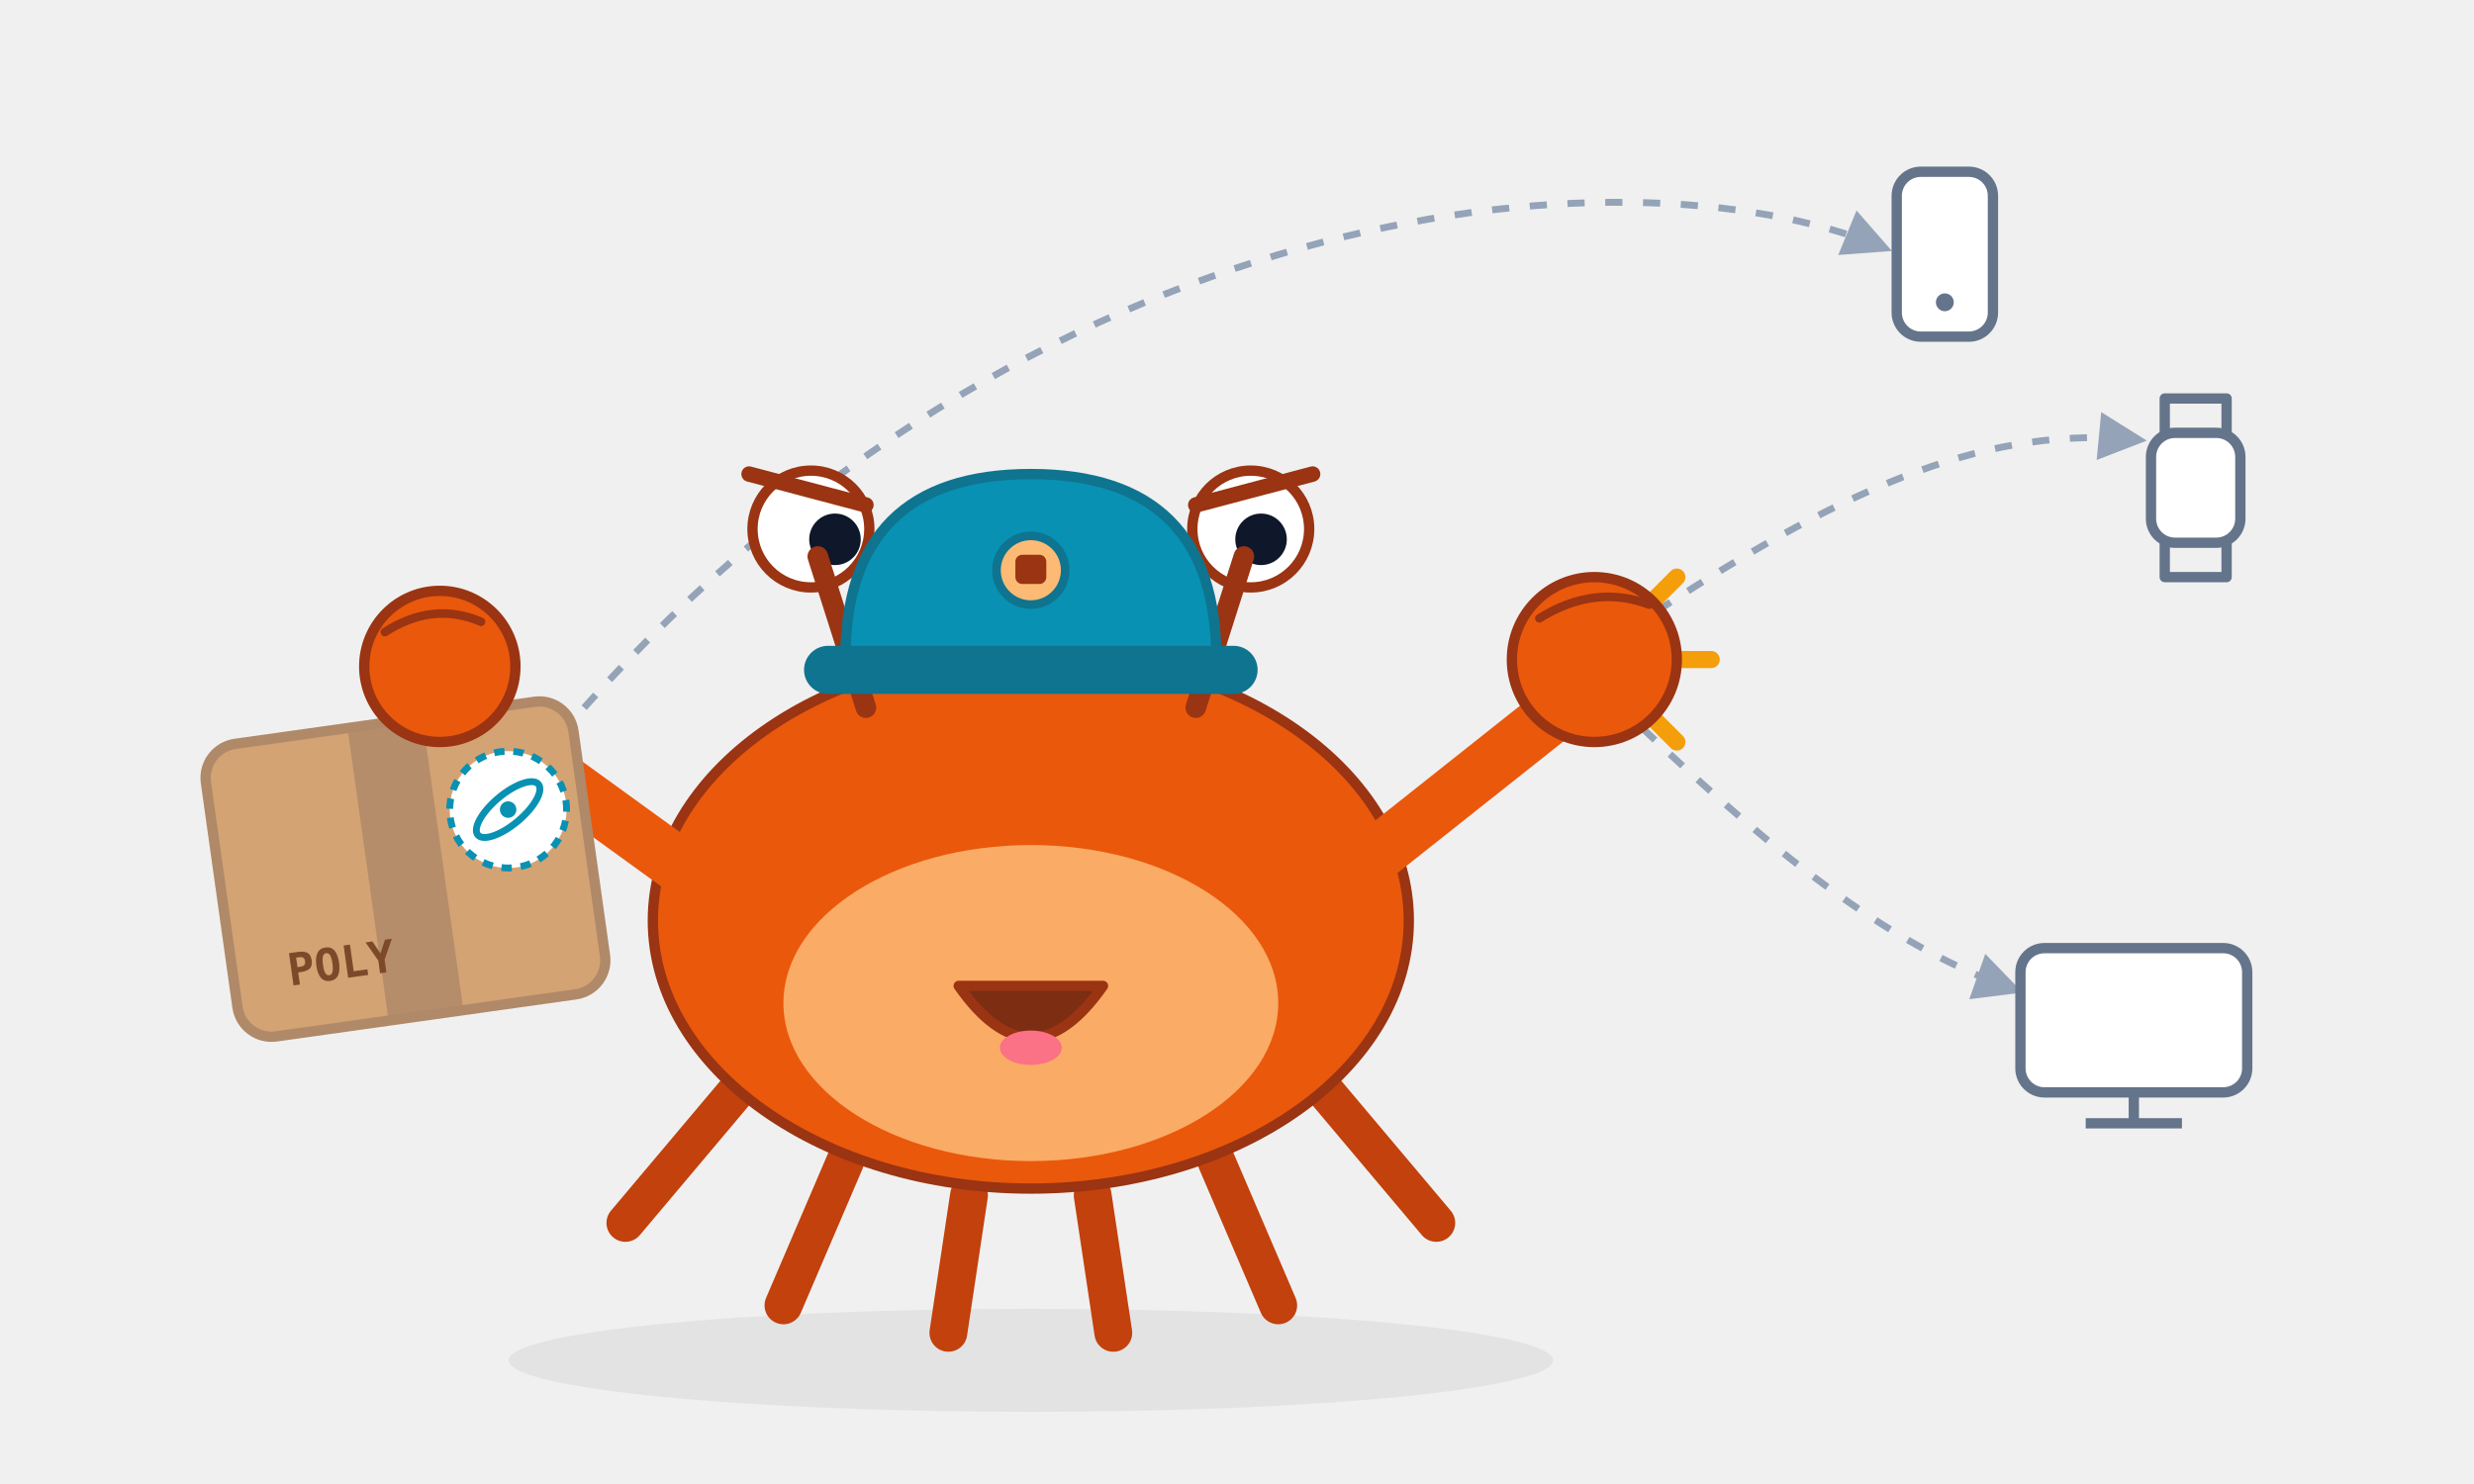
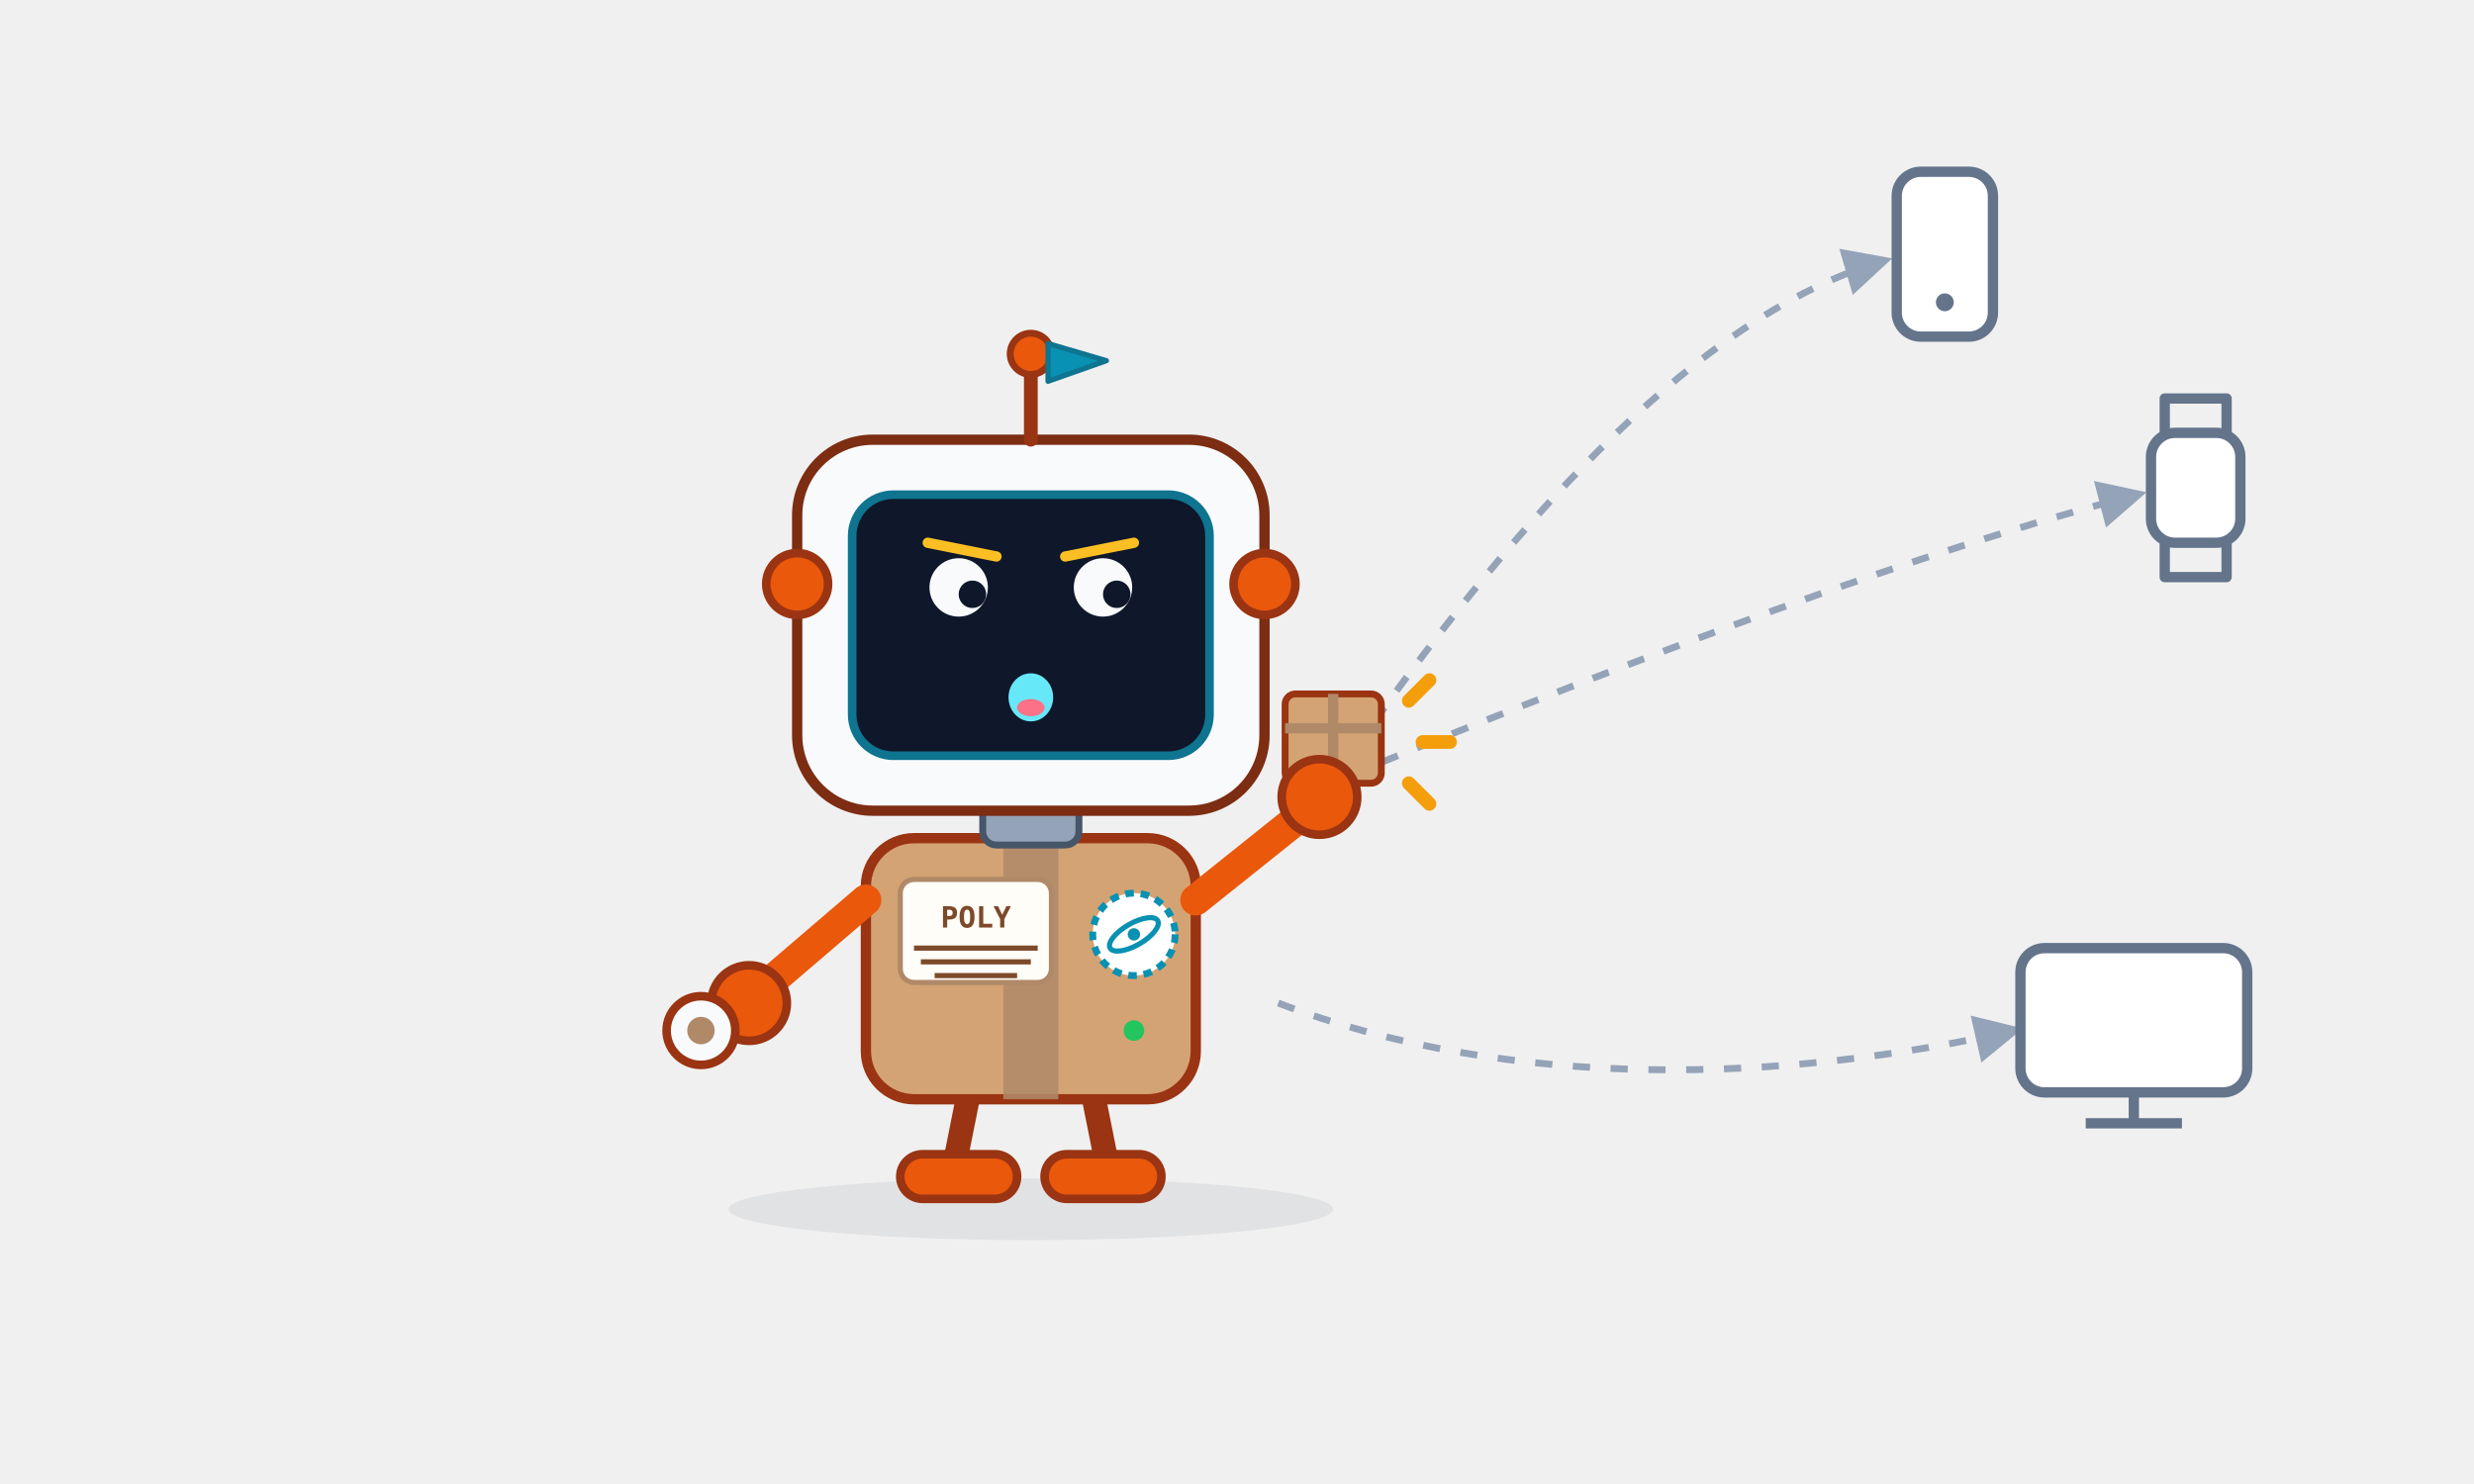
<svg xmlns="http://www.w3.org/2000/svg" width="640" height="384" viewBox="0 0 720 432" role="img" aria-labelledby="pax-t pax-d">
  <style>
-     .pax-crab { animation: pax-tap 0.9s ease-in-out infinite; }
+     .pax-bot { animation: pax-tap 0.9s ease-in-out infinite; }
    .pax-impact { animation: pax-impact 0.9s ease-out infinite; }
-   @keyframes pax-tap { 0%, 100% { transform: translateX(0); } 30% { transform: translateX(6px); } 55% { transform: translateX(-1px); } }
+   @keyframes pax-tap { 0%, 100% { transform: translateX(0); } 30% { transform: translateX(4px); } 55% { transform: translateX(-1px); } }
  @keyframes pax-impact { 0%, 100% { opacity: 0.2; transform: scale(0.7); } 35% { opacity: 1; transform: scale(1); } }
  @media (prefers-reduced-motion: reduce) {
-     .pax-crab, [class*="pax-"] { animation: none !important; }
+     [class*="pax-"] { animation: none !important; }
  }
  </style>
  <defs>
    <marker id="pax-arrow" viewBox="0 0 10 10" refX="8" refY="5" markerWidth="7" markerHeight="7" orient="auto-start-reverse">
      <path d="M0,0 L10,5 L0,10 z" fill="#94a3b8" />
    </marker>
+     <clipPath id="pax-screen-clip">
+       <rect x="248" y="144" width="104" height="76" rx="12" />
+     </clipPath>
  </defs>
-   <path d="M170,206 C 300,60 470,40 548,72" fill="none" stroke="#94a3b8" stroke-width="2" stroke-dasharray="5 6" marker-end="url(#pax-arrow)" />
-   <path d="M482,178 C 540,140 580,124 622,128" fill="none" stroke="#94a3b8" stroke-width="2" stroke-dasharray="5 6" marker-end="url(#pax-arrow)" />
-   <path d="M478,212 C 520,252 552,276 586,288" fill="none" stroke="#94a3b8" stroke-width="2" stroke-dasharray="5 6" marker-end="url(#pax-arrow)" />
+   <path d="M400,210 C 450,140 500,90 548,76" fill="none" stroke="#94a3b8" stroke-width="2" stroke-dasharray="5 6" marker-end="url(#pax-arrow)" />
+   <path d="M392,226 C 480,190 560,160 622,144" fill="none" stroke="#94a3b8" stroke-width="2" stroke-dasharray="5 6" marker-end="url(#pax-arrow)" />
+   <path d="M372,292 C 440,318 520,315 586,300" fill="none" stroke="#94a3b8" stroke-width="2" stroke-dasharray="5 6" marker-end="url(#pax-arrow)" />
  <g stroke="#64748b" stroke-width="3" fill="#ffffff" stroke-linejoin="round">
    <rect x="552" y="50" width="28" height="48" rx="7" />
    <rect x="626" y="126" width="26" height="32" rx="7" />
    <path d="M630,126 v-10 h18 v10 M630,158 v10 h18 v-10" fill="none" />
    <rect x="588" y="276" width="66" height="42" rx="7" />
    <path d="M621,318 v9 M607,327 h28" fill="none" />
  </g>
  <circle cx="566" cy="88" r="2.6" fill="#64748b" stroke="none" />
-   <ellipse cx="300" cy="396" rx="152" ry="15" fill="#0f172a" opacity="0.06" />
-   <g class="pax-crab">
-     <g stroke="#c2410c" stroke-width="11" stroke-linecap="round" fill="none">
-       <path d="M214,318 L182,356" />
-       <path d="M246,338 L228,380" />
-       <path d="M282,348 L276,388" />
-       <path d="M386,318 L418,356" />
-       <path d="M354,338 L372,380" />
-       <path d="M318,348 L324,388" />
+   <ellipse cx="300" cy="352" rx="88" ry="9" fill="#0f172a" opacity="0.07" />
+   <g class="pax-bot">
+     <g stroke="#9a3412" stroke-width="7" stroke-linecap="round" fill="none">
+       <path d="M282,318 L278,338" />
+       <path d="M318,318 L322,338" />
    </g>
-     <ellipse cx="300" cy="268" rx="110" ry="78" fill="#ea580c" stroke="#9a3412" stroke-width="3" />
-     <ellipse cx="300" cy="292" rx="72" ry="46" fill="#fdba74" opacity="0.85" />
+     <rect x="262" y="336" width="34" height="13" rx="6.5" fill="#ea580c" stroke="#9a3412" stroke-width="2.5" />
+     <rect x="304" y="336" width="34" height="13" rx="6.5" fill="#ea580c" stroke="#9a3412" stroke-width="2.5" />
+     <rect x="252" y="244" width="96" height="76" rx="14" fill="#d4a373" stroke="#9a3412" stroke-width="3" />
+     <rect x="292" y="244" width="16" height="76" fill="#b08968" opacity="0.85" />
+     <rect x="262" y="256" width="44" height="30" rx="4" fill="#fffdf7" stroke="#b08968" stroke-width="1.5" />
+     <text x="284" y="270" text-anchor="middle" font-size="8.5" font-weight="700" font-family="'JetBrains Mono', ui-monospace, 'PingFang SC', 'Microsoft YaHei', monospace" fill="#7c4a2a">POLY</text>
+     <path d="M266,276 h36 M268,280 h32 M272,284 h24" stroke="#7c4a2a" stroke-width="1.5" />
+     <circle cx="330" cy="272" r="12" fill="#ffffff" stroke="#0891b2" stroke-width="2" stroke-dasharray="2.5 2" />
+     <ellipse cx="330" cy="272" rx="8" ry="3.2" fill="none" stroke="#0891b2" stroke-width="1.5" transform="rotate(-30 330 272)" />
+     <circle cx="330" cy="272" r="1.8" fill="#0891b2" />
+     <circle cx="330" cy="300" r="3" fill="#22c55e" />
+     <rect x="286" y="232" width="28" height="14" rx="4" fill="#94a3b8" stroke="#475569" stroke-width="2" />
+     <rect x="232" y="128" width="136" height="108" rx="22" fill="#f8fafc" stroke="#7c2d12" stroke-width="3" />
+     <rect x="248" y="144" width="104" height="76" rx="12" fill="#0f172a" stroke="#0e7490" stroke-width="2.5" />
    <g class="pax-face pax-face-knock">
-       <circle cx="236" cy="154" r="17" fill="#ffffff" stroke="#9a3412" stroke-width="3" />
-       <circle cx="364" cy="154" r="17" fill="#ffffff" stroke="#9a3412" stroke-width="3" />
-       <circle cx="243" cy="157" r="7.5" fill="#0f172a" />
-       <circle cx="367" cy="157" r="7.5" fill="#0f172a" />
-       <path d="M218,138 L252,147" fill="none" stroke="#9a3412" stroke-width="4.5" stroke-linecap="round" />
-       <path d="M348,147 L382,138" fill="none" stroke="#9a3412" stroke-width="4.5" stroke-linecap="round" />
-       <path d="M279,287 Q300,317 321,287 Z" fill="#7c2d12" stroke="#9a3412" stroke-width="3" stroke-linejoin="round" />
-       <ellipse cx="300" cy="305" rx="9" ry="5" fill="#fb7185" />
-       <g transform="translate(464,192)">
-         <g class="pax-impact" stroke="#f59e0b" stroke-width="5" stroke-linecap="round">
-           <path d="M18,-18 L24,-24" />
-           <path d="M26,0 L34,0" />
-           <path d="M18,18 L24,24" />
+       <g clip-path="url(#pax-screen-clip)">
+         <circle cx="279" cy="171" r="8.5" fill="#f8fafc" />
+         <circle cx="321" cy="171" r="8.5" fill="#f8fafc" />
+         <circle cx="283" cy="173" r="4" fill="#0f172a" />
+         <circle cx="325" cy="173" r="4" fill="#0f172a" />
+         <path d="M270,158 L290,162" fill="none" stroke="#fbbf24" stroke-width="3" stroke-linecap="round" />
+         <path d="M310,162 L330,158" fill="none" stroke="#fbbf24" stroke-width="3" stroke-linecap="round" />
+         <ellipse cx="300" cy="203" rx="6.5" ry="7" fill="#67e8f9" />
+         <ellipse cx="300" cy="206" rx="4" ry="2.5" fill="#fb7185" />
+       </g>
+       <g transform="translate(400,216)">
+         <g class="pax-impact" stroke="#f59e0b" stroke-width="4" stroke-linecap="round">
+           <path d="M10,-12 L16,-18" />
+           <path d="M14,0 L22,0" />
+           <path d="M10,12 L16,18" />
        </g>
      </g>
    </g>
-     <g stroke="#9a3412" stroke-width="6" stroke-linecap="round">
-       <path d="M252,206 L238,162" />
-       <path d="M348,206 L362,162" />
-     </g>
-     <path d="M246,192 q0,-54 54,-54 q54,0 54,54 z" fill="#0891b2" stroke="#0e7490" stroke-width="3" />
-     <rect x="234" y="188" width="132" height="14" rx="7" fill="#0e7490" />
-     <circle cx="300" cy="166" r="10" fill="#fdba74" stroke="#0e7490" stroke-width="2.5" />
-     <rect x="295.5" y="161.5" width="9" height="8.5" rx="2" fill="#9a3412" />
-     <path d="M206,258 L148,216" stroke="#ea580c" stroke-width="16" stroke-linecap="round" />
-     <g transform="rotate(-8 118 253)">
-       <rect x="64" y="210" width="108" height="86" rx="10" fill="#d4a373" stroke="#b08968" stroke-width="3" />
-       <rect x="107" y="210" width="22" height="86" fill="#b08968" opacity="0.85" />
-       <circle cx="150" cy="240" r="17" fill="#ffffff" stroke="#0891b2" stroke-width="2" stroke-dasharray="3 2.6" />
-       <ellipse cx="150" cy="240" rx="11.5" ry="4.4" fill="none" stroke="#0891b2" stroke-width="2" transform="rotate(-32 150 240)" />
-       <circle cx="150" cy="240" r="2.4" fill="#0891b2" />
-       <text x="80" y="282" font-size="13" font-family="'JetBrains Mono', ui-monospace, 'PingFang SC', 'Microsoft YaHei', monospace" font-weight="700" fill="#7c4a2a">POLY</text>
-     </g>
-     <circle cx="128" cy="194" r="22" fill="#ea580c" stroke="#9a3412" stroke-width="3" />
-     <path d="M112,184 q14,-9 28,-3" fill="none" stroke="#9a3412" stroke-width="2.5" stroke-linecap="round" />
-     <path d="M394,254 L452,208" stroke="#ea580c" stroke-width="16" stroke-linecap="round" />
-     <circle cx="464" cy="192" r="24" fill="#ea580c" stroke="#9a3412" stroke-width="3" />
-     <path d="M448,180 q16,-10 32,-4" fill="none" stroke="#9a3412" stroke-width="2.5" stroke-linecap="round" />
+     <circle cx="232" cy="170" r="9" fill="#ea580c" stroke="#9a3412" stroke-width="2.5" />
+     <circle cx="368" cy="170" r="9" fill="#ea580c" stroke="#9a3412" stroke-width="2.5" />
+     <path d="M300,128 L300,106" stroke="#9a3412" stroke-width="4" stroke-linecap="round" />
+     <circle cx="300" cy="103" r="6" fill="#ea580c" stroke="#9a3412" stroke-width="2" />
+     <path d="M305,100 L322,105 L305,111 Z" fill="#0891b2" stroke="#0e7490" stroke-width="1.5" stroke-linejoin="round" />
+     <path d="M252,262 L224,286" stroke="#ea580c" stroke-width="9" stroke-linecap="round" />
+     <circle cx="218" cy="292" r="11" fill="#ea580c" stroke="#9a3412" stroke-width="2.5" />
+     <circle cx="204" cy="300" r="10" fill="#f8fafc" stroke="#9a3412" stroke-width="2.5" />
+     <circle cx="204" cy="300" r="4" fill="#b08968" />
+     <path d="M348,262 L378,238" stroke="#ea580c" stroke-width="9" stroke-linecap="round" />
+     <rect x="374" y="202" width="28" height="26" rx="3" fill="#d4a373" stroke="#9a3412" stroke-width="2" />
+     <path d="M388,202 v26 M374,212 h28" stroke="#b08968" stroke-width="3" />
+     <circle cx="384" cy="232" r="11" fill="#ea580c" stroke="#9a3412" stroke-width="2.5" />
  </g>
</svg>
